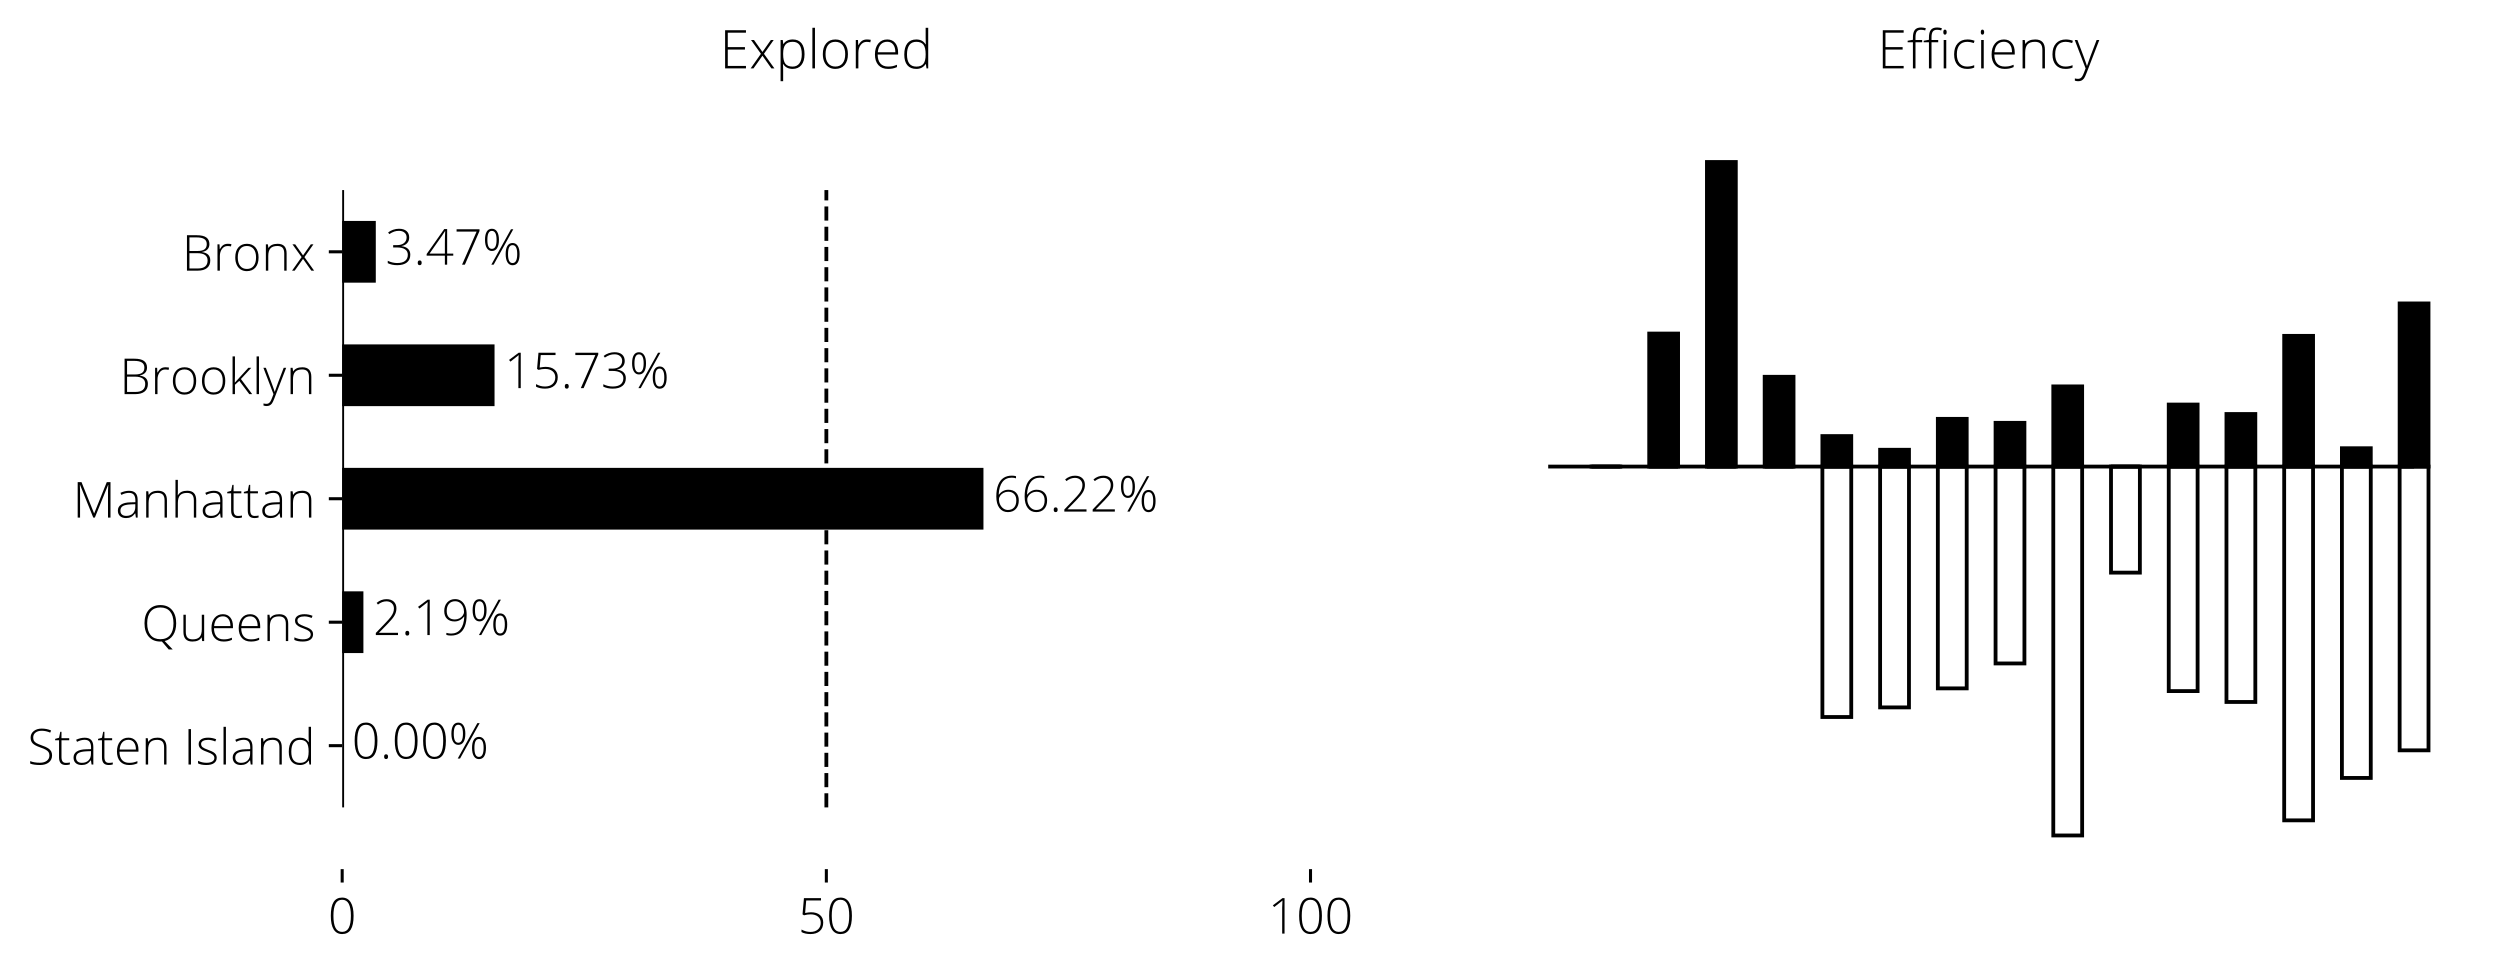
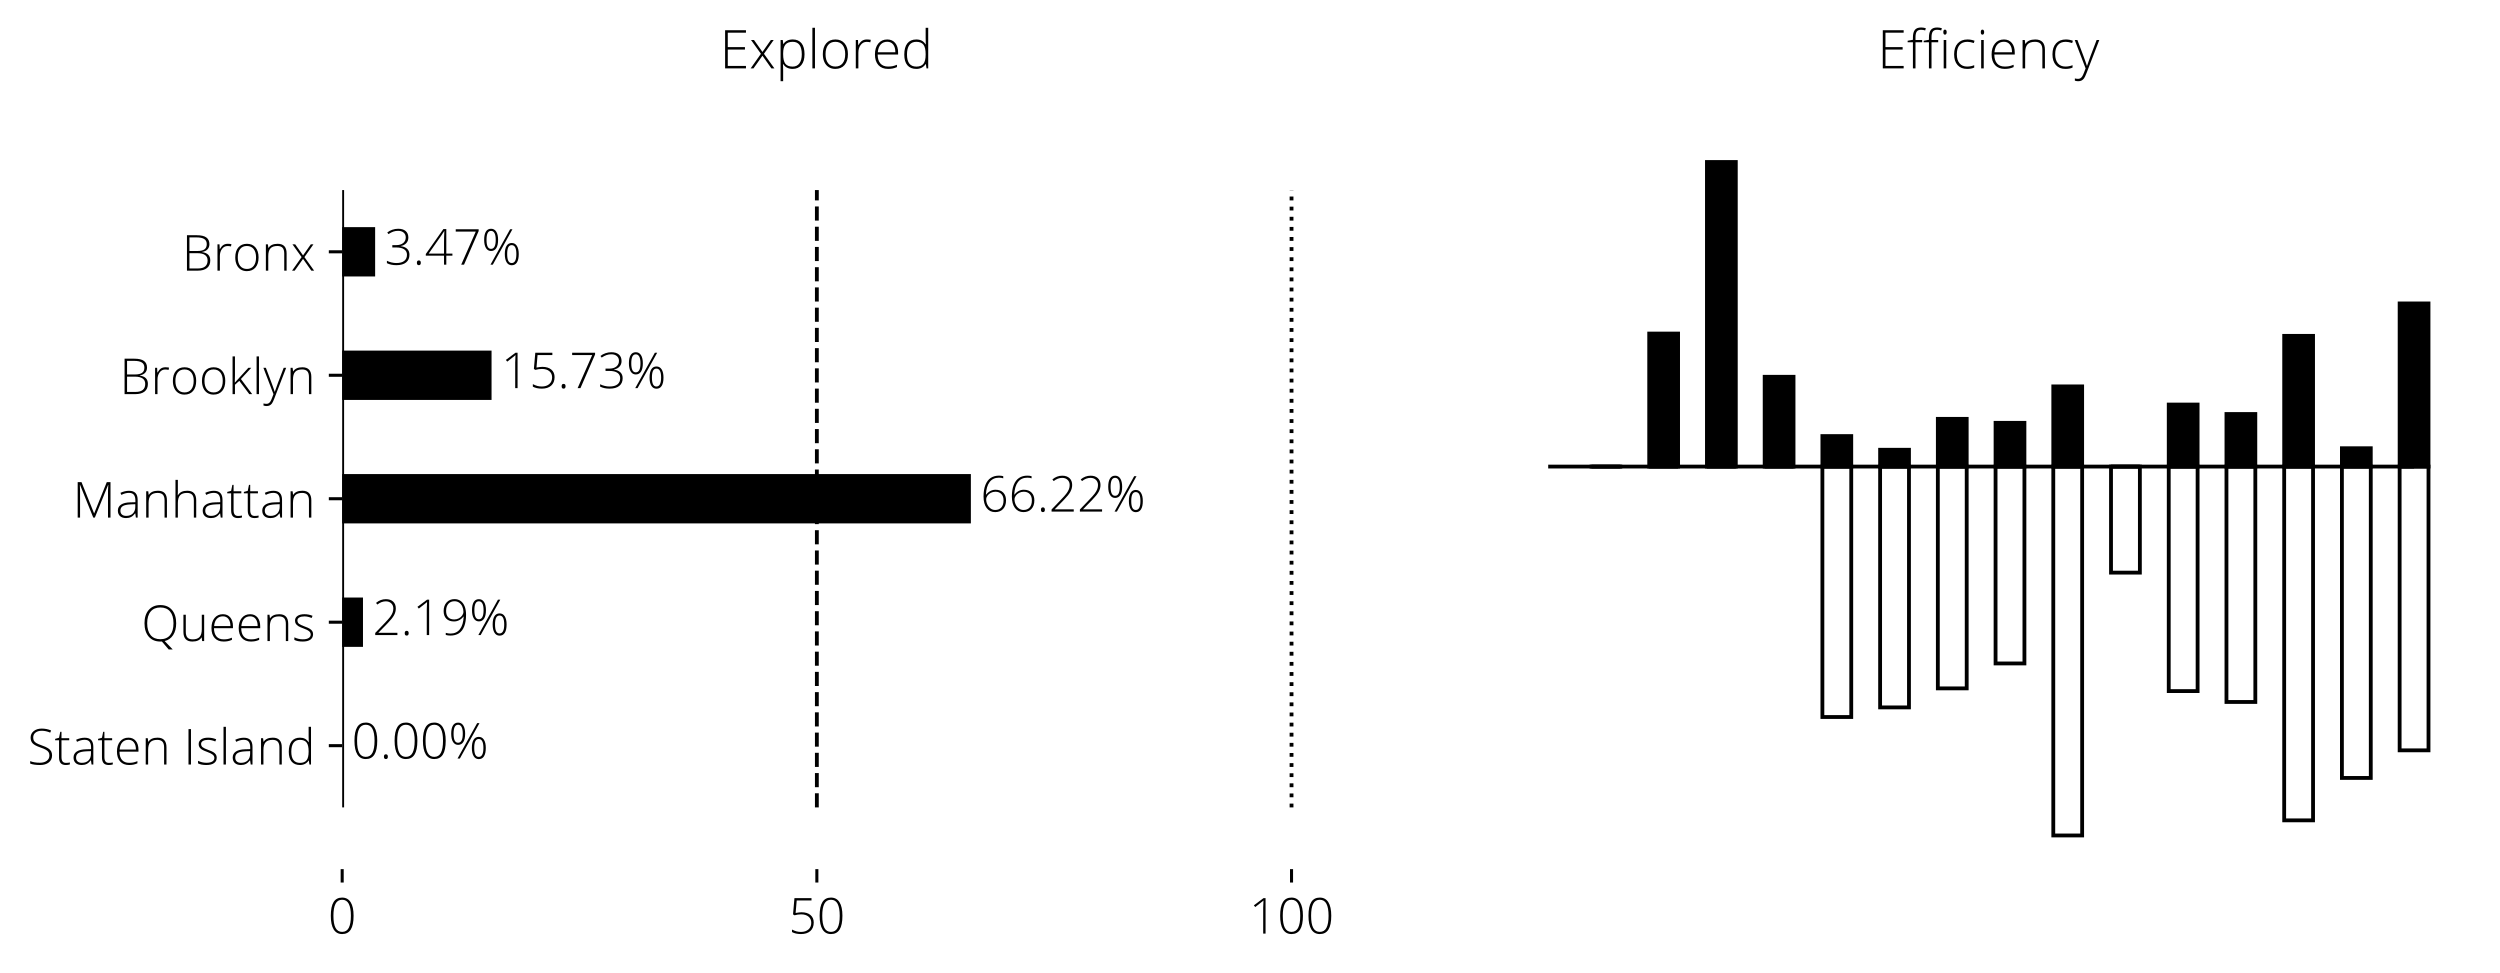
<svg xmlns="http://www.w3.org/2000/svg" xmlns:xlink="http://www.w3.org/1999/xlink" width="654.828pt" height="254.856pt" viewBox="0 0 654.828 254.856" version="1.1">
  <defs>
    <style type="text/css">*{stroke-linejoin: round; stroke-linecap: butt}</style>
  </defs>
  <g id="figure_1">
    <g id="patch_1">
      <path d="M 0 254.856  L 654.828 254.856  L 654.828 0  L 0 0  z " style="fill: #ffffff" />
    </g>
    <g id="axes_1">
      <g id="patch_2">
        <path d="M 89.628 227.654  L 343.265 227.654  L 343.265 33.614  L 89.628 33.614  L 89.628 227.654  z " style="fill: none" />
      </g>
      <g id="patch_3">
-         <path d="M 89.628 203.399  L 89.628 203.399  L 89.628 187.229  L 89.628 187.229  z " clip-path="url(#p8a0ef5198d)" />
+         <path d="M 89.628 201.782  L 89.628 201.782  L 89.628 188.846  L 89.628 188.846  z " clip-path="url(#p59627fd2d8)" />
      </g>
      <g id="patch_4">
-         <path d="M 89.628 171.059  L 95.186 171.059  L 95.186 154.889  L 89.628 154.889  z " clip-path="url(#p8a0ef5198d)" />
+         <path d="M 89.628 169.442  L 95.077 169.442  L 95.077 156.506  L 89.628 156.506  z " clip-path="url(#p59627fd2d8)" />
      </g>
      <g id="patch_5">
-         <path d="M 89.628 138.719  L 257.596 138.719  L 257.596 122.549  L 89.628 122.549  z " clip-path="url(#p8a0ef5198d)" />
+         <path d="M 89.628 137.102  L 254.302 137.102  L 254.302 124.166  L 89.628 124.166  z " clip-path="url(#p59627fd2d8)" />
      </g>
      <g id="patch_6">
-         <path d="M 89.628 106.379  L 129.536 106.379  L 129.536 90.209  L 89.628 90.209  z " clip-path="url(#p8a0ef5198d)" />
+         <path d="M 89.628 104.762  L 128.753 104.762  L 128.753 91.826  L 89.628 91.826  z " clip-path="url(#p59627fd2d8)" />
      </g>
      <g id="patch_7">
-         <path d="M 89.628 74.039  L 98.433 74.039  L 98.433 57.869  L 89.628 57.869  z " clip-path="url(#p8a0ef5198d)" />
+         <path d="M 89.628 72.422  L 98.26 72.422  L 98.26 59.486  L 89.628 59.486  z " clip-path="url(#p59627fd2d8)" />
      </g>
      <g id="matplotlib.axis_1">
        <g id="xtick_1">
          <g id="line2d_1">
            <defs>
-               <path id="m4a878350b4" d="M 0 0  L 0 3.5  " style="stroke: #000000; stroke-width: 0.8" />
+               <path id="m4845aad87e" d="M 0 0  L 0 3.5  " style="stroke: #000000; stroke-width: 0.8" />
            </defs>
            <g>
-               <use xlink:href="#m4a878350b4" x="89.628" y="227.654" style="stroke: #000000; stroke-width: 0.8" />
+               <use xlink:href="#m4845aad87e" x="89.628" y="227.654" style="stroke: #000000; stroke-width: 0.8" />
            </g>
          </g>
          <g id="text_1">
            <g transform="translate(85.91836 244.5322)scale(0.13 -0.13)">
              <defs>
                <path id="OpenSans-Light-30" d="M 3297 2297  Q 3297 1094 2930 515  Q 2563 -63 1819 -63  Q 1103 -63 731 532  Q 359 1128 359 2297  Q 359 3491 720 4066  Q 1081 4641 1819 4641  Q 2541 4641 2919 4045  Q 3297 3450 3297 2297  z M 697 2297  Q 697 1234 975 726  Q 1253 219 1819 219  Q 2409 219 2679 744  Q 2950 1269 2950 2297  Q 2950 3309 2679 3834  Q 2409 4359 1819 4359  Q 1228 4359 962 3834  Q 697 3309 697 2297  z " transform="scale(0.015625)" />
              </defs>
              <use xlink:href="#OpenSans-Light-30" />
            </g>
          </g>
        </g>
        <g id="xtick_2">
          <g id="line2d_2">
            <g>
-               <use xlink:href="#m4a878350b4" x="216.447" y="227.654" style="stroke: #000000; stroke-width: 0.8" />
+               <use xlink:href="#m4845aad87e" x="213.96" y="227.654" style="stroke: #000000; stroke-width: 0.8" />
            </g>
          </g>
          <g id="text_2">
-             <g transform="translate(209.0265 244.5322)scale(0.13 -0.13)">
+             <g transform="translate(206.5398 244.5322)scale(0.13 -0.13)">
              <defs>
                <path id="OpenSans-Light-35" d="M 1678 2747  Q 2409 2747 2829 2394  Q 3250 2041 3250 1422  Q 3250 719 2812 328  Q 2375 -63 1606 -63  Q 1266 -63 959 4  Q 653 72 447 197  L 447 519  Q 784 347 1046 280  Q 1309 213 1606 213  Q 2206 213 2568 530  Q 2931 847 2931 1388  Q 2931 1897 2578 2187  Q 2225 2478 1619 2478  Q 1213 2478 769 2356  L 581 2478  L 763 4569  L 2963 4569  L 2963 4269  L 1056 4269  L 916 2656  Q 1403 2747 1678 2747  z " transform="scale(0.015625)" />
              </defs>
              <use xlink:href="#OpenSans-Light-35" />
              <use xlink:href="#OpenSans-Light-30" x="57.08" />
            </g>
          </g>
        </g>
        <g id="xtick_3">
          <g id="line2d_3">
            <g>
-               <use xlink:href="#m4a878350b4" x="343.265" y="227.654" style="stroke: #000000; stroke-width: 0.8" />
+               <use xlink:href="#m4845aad87e" x="338.292" y="227.654" style="stroke: #000000; stroke-width: 0.8" />
            </g>
          </g>
          <g id="text_3">
-             <g transform="translate(332.1346 244.5322)scale(0.13 -0.13)">
+             <g transform="translate(327.1613 244.5322)scale(0.13 -0.13)">
              <defs>
                <path id="OpenSans-Light-31" d="M 2131 0  L 1825 0  L 1825 3328  Q 1825 3781 1863 4269  Q 1816 4222 1766 4178  Q 1716 4134 800 3419  L 622 3641  L 1863 4569  L 2131 4569  L 2131 0  z " transform="scale(0.015625)" />
              </defs>
              <use xlink:href="#OpenSans-Light-31" />
              <use xlink:href="#OpenSans-Light-30" x="57.08" />
              <use xlink:href="#OpenSans-Light-30" x="114.16" />
            </g>
          </g>
        </g>
      </g>
      <g id="matplotlib.axis_2">
        <g id="ytick_1">
          <g id="line2d_4">
            <defs>
-               <path id="mc6dcc049a4" d="M 0 0  L -3.5 0  " style="stroke: #000000; stroke-width: 0.8" />
+               <path id="mbe7f45b5ad" d="M 0 0  L -3.5 0  " style="stroke: #000000; stroke-width: 0.8" />
            </defs>
            <g>
-               <use xlink:href="#mc6dcc049a4" x="89.628" y="195.314" style="stroke: #000000; stroke-width: 0.8" />
+               <use xlink:href="#mbe7f45b5ad" x="89.628" y="195.314" style="stroke: #000000; stroke-width: 0.8" />
            </g>
          </g>
          <g id="text_4">
            <g transform="translate(7.2 200.2532)scale(0.13 -0.13)">
              <defs>
                <path id="OpenSans-Light-53" d="M 3169 1178  Q 3169 606 2748 271  Q 2328 -63 1631 -63  Q 794 -63 347 122  L 347 441  Q 841 231 1606 231  Q 2169 231 2498 489  Q 2828 747 2828 1166  Q 2828 1425 2718 1595  Q 2609 1766 2362 1906  Q 2116 2047 1638 2209  Q 938 2450 670 2729  Q 403 3009 403 3475  Q 403 3988 804 4311  Q 1206 4634 1838 4634  Q 2481 4634 3047 4391  L 2931 4116  Q 2363 4353 1844 4353  Q 1338 4353 1038 4118  Q 738 3884 738 3481  Q 738 3228 830 3065  Q 922 2903 1131 2773  Q 1341 2644 1850 2463  Q 2384 2278 2653 2104  Q 2922 1931 3045 1711  Q 3169 1491 3169 1178  z " transform="scale(0.015625)" />
                <path id="OpenSans-Light-74" d="M 1466 213  Q 1759 213 1978 263  L 1978 13  Q 1753 -63 1459 -63  Q 1009 -63 795 178  Q 581 419 581 934  L 581 3128  L 78 3128  L 78 3309  L 581 3450  L 738 4219  L 897 4219  L 897 3397  L 1894 3397  L 1894 3128  L 897 3128  L 897 978  Q 897 588 1034 400  Q 1172 213 1466 213  z " transform="scale(0.015625)" />
                <path id="OpenSans-Light-61" d="M 2631 0  L 2553 538  L 2528 538  Q 2272 209 2001 73  Q 1731 -63 1363 -63  Q 863 -63 584 193  Q 306 450 306 903  Q 306 1400 720 1675  Q 1134 1950 1919 1966  L 2566 1984  L 2566 2209  Q 2566 2694 2369 2941  Q 2172 3188 1734 3188  Q 1263 3188 756 2925  L 641 3194  Q 1200 3456 1747 3456  Q 2306 3456 2582 3165  Q 2859 2875 2859 2259  L 2859 0  L 2631 0  z M 1381 219  Q 1925 219 2239 530  Q 2553 841 2553 1394  L 2553 1728  L 1959 1703  Q 1244 1669 939 1480  Q 634 1291 634 891  Q 634 572 829 395  Q 1025 219 1381 219  z " transform="scale(0.015625)" />
                <path id="OpenSans-Light-65" d="M 1941 -63  Q 1200 -63 786 393  Q 372 850 372 1672  Q 372 2484 772 2973  Q 1172 3463 1850 3463  Q 2450 3463 2797 3044  Q 3144 2625 3144 1906  L 3144 1656  L 697 1656  Q 703 956 1023 587  Q 1344 219 1941 219  Q 2231 219 2451 259  Q 2672 300 3009 434  L 3009 153  Q 2722 28 2478 -17  Q 2234 -63 1941 -63  z M 1850 3188  Q 1359 3188 1062 2864  Q 766 2541 716 1931  L 2816 1931  Q 2816 2522 2559 2855  Q 2303 3188 1850 3188  z " transform="scale(0.015625)" />
                <path id="OpenSans-Light-6e" d="M 2938 0  L 2938 2203  Q 2938 2716 2722 2948  Q 2506 3181 2053 3181  Q 1444 3181 1161 2873  Q 878 2566 878 1875  L 878 0  L 569 0  L 569 3397  L 831 3397  L 891 2931  L 909 2931  Q 1241 3463 2088 3463  Q 3244 3463 3244 2222  L 3244 0  L 2938 0  z " transform="scale(0.015625)" />
                <path id="OpenSans-Light-20" transform="scale(0.015625)" />
                <path id="OpenSans-Light-49" d="M 647 0  L 647 4569  L 966 4569  L 966 0  L 647 0  z " transform="scale(0.015625)" />
                <path id="OpenSans-Light-73" d="M 2675 884  Q 2675 428 2328 182  Q 1981 -63 1344 -63  Q 663 -63 263 147  L 263 481  Q 775 225 1344 225  Q 1847 225 2108 392  Q 2369 559 2369 838  Q 2369 1094 2161 1269  Q 1953 1444 1478 1613  Q 969 1797 762 1930  Q 556 2063 451 2230  Q 347 2397 347 2638  Q 347 3019 667 3241  Q 988 3463 1563 3463  Q 2113 3463 2606 3256  L 2491 2975  Q 1991 3181 1563 3181  Q 1147 3181 903 3043  Q 659 2906 659 2663  Q 659 2397 848 2237  Q 1038 2078 1588 1881  Q 2047 1716 2256 1583  Q 2466 1450 2570 1281  Q 2675 1113 2675 884  z " transform="scale(0.015625)" />
                <path id="OpenSans-Light-6c" d="M 878 0  L 569 0  L 569 4863  L 878 4863  L 878 0  z " transform="scale(0.015625)" />
                <path id="OpenSans-Light-64" d="M 1813 3463  Q 2181 3463 2450 3328  Q 2719 3194 2931 2869  L 2950 2869  Q 2931 3263 2931 3641  L 2931 4863  L 3238 4863  L 3238 0  L 3034 0  L 2956 519  L 2931 519  Q 2544 -63 1819 -63  Q 1116 -63 744 375  Q 372 813 372 1650  Q 372 2531 740 2997  Q 1109 3463 1813 3463  z M 1813 3181  Q 1256 3181 976 2790  Q 697 2400 697 1656  Q 697 213 1819 213  Q 2394 213 2662 547  Q 2931 881 2931 1650  L 2931 1703  Q 2931 2491 2667 2836  Q 2403 3181 1813 3181  z " transform="scale(0.015625)" />
              </defs>
              <use xlink:href="#OpenSans-Light-53" />
              <use xlink:href="#OpenSans-Light-74" x="54.492" />
              <use xlink:href="#OpenSans-Light-61" x="87.988" />
              <use xlink:href="#OpenSans-Light-74" x="140.967" />
              <use xlink:href="#OpenSans-Light-65" x="174.463" />
              <use xlink:href="#OpenSans-Light-6e" x="229.346" />
              <use xlink:href="#OpenSans-Light-20" x="288.33" />
              <use xlink:href="#OpenSans-Light-49" x="314.307" />
              <use xlink:href="#OpenSans-Light-73" x="339.502" />
              <use xlink:href="#OpenSans-Light-6c" x="386.084" />
              <use xlink:href="#OpenSans-Light-61" x="408.691" />
              <use xlink:href="#OpenSans-Light-6e" x="461.67" />
              <use xlink:href="#OpenSans-Light-64" x="520.654" />
            </g>
          </g>
        </g>
        <g id="ytick_2">
          <g id="line2d_5">
            <g>
-               <use xlink:href="#mc6dcc049a4" x="89.628" y="162.974" style="stroke: #000000; stroke-width: 0.8" />
+               <use xlink:href="#mbe7f45b5ad" x="89.628" y="162.974" style="stroke: #000000; stroke-width: 0.8" />
            </g>
          </g>
          <g id="text_5">
            <g transform="translate(37.03094 167.9132)scale(0.13 -0.13)">
              <defs>
                <path id="OpenSans-Light-51" d="M 4488 2291  Q 4488 1372 4094 770  Q 3700 169 3003 0  L 4044 -1088  L 3525 -1088  L 2644 -56  L 2541 -63  L 2444 -63  Q 1491 -63 947 570  Q 403 1203 403 2297  Q 403 3388 951 4014  Q 1500 4641 2450 4641  Q 3406 4641 3947 4011  Q 4488 3381 4488 2291  z M 750 2291  Q 750 1309 1187 773  Q 1625 238 2444 238  Q 3269 238 3705 769  Q 4141 1300 4141 2291  Q 4141 3278 3705 3804  Q 3269 4331 2450 4331  Q 1634 4331 1192 3800  Q 750 3269 750 2291  z " transform="scale(0.015625)" />
                <path id="OpenSans-Light-75" d="M 838 3397  L 838 1197  Q 838 684 1053 451  Q 1269 219 1722 219  Q 2328 219 2614 525  Q 2900 831 2900 1522  L 2900 3397  L 3206 3397  L 3206 0  L 2944 0  L 2888 469  L 2869 469  Q 2538 -63 1691 -63  Q 531 -63 531 1178  L 531 3397  L 838 3397  z " transform="scale(0.015625)" />
              </defs>
              <use xlink:href="#OpenSans-Light-51" />
              <use xlink:href="#OpenSans-Light-75" x="76.416" />
              <use xlink:href="#OpenSans-Light-65" x="135.4" />
              <use xlink:href="#OpenSans-Light-65" x="190.283" />
              <use xlink:href="#OpenSans-Light-6e" x="245.166" />
              <use xlink:href="#OpenSans-Light-73" x="304.15" />
            </g>
          </g>
        </g>
        <g id="ytick_3">
          <g id="line2d_6">
            <g>
-               <use xlink:href="#mc6dcc049a4" x="89.628" y="130.634" style="stroke: #000000; stroke-width: 0.8" />
+               <use xlink:href="#mbe7f45b5ad" x="89.628" y="130.634" style="stroke: #000000; stroke-width: 0.8" />
            </g>
          </g>
          <g id="text_6">
            <g transform="translate(19.03406 135.5732)scale(0.13 -0.13)">
              <defs>
                <path id="OpenSans-Light-4d" d="M 2656 0  L 953 4219  L 928 4219  Q 953 3831 953 3425  L 953 0  L 647 0  L 647 4569  L 1141 4569  L 2759 550  L 2778 550  L 4397 4569  L 4878 4569  L 4878 0  L 4556 0  L 4556 3463  Q 4556 3825 4594 4213  L 4569 4213  L 2859 0  L 2656 0  z " transform="scale(0.015625)" />
                <path id="OpenSans-Light-68" d="M 2938 0  L 2938 2203  Q 2938 2716 2722 2948  Q 2506 3181 2053 3181  Q 1444 3181 1161 2873  Q 878 2566 878 1875  L 878 0  L 569 0  L 569 4863  L 878 4863  L 878 3316  L 863 2881  L 884 2881  Q 1075 3188 1365 3325  Q 1656 3463 2088 3463  Q 3244 3463 3244 2222  L 3244 0  L 2938 0  z " transform="scale(0.015625)" />
              </defs>
              <use xlink:href="#OpenSans-Light-4d" />
              <use xlink:href="#OpenSans-Light-61" x="86.279" />
              <use xlink:href="#OpenSans-Light-6e" x="139.258" />
              <use xlink:href="#OpenSans-Light-68" x="198.242" />
              <use xlink:href="#OpenSans-Light-61" x="257.227" />
              <use xlink:href="#OpenSans-Light-74" x="310.205" />
              <use xlink:href="#OpenSans-Light-74" x="343.701" />
              <use xlink:href="#OpenSans-Light-61" x="377.197" />
              <use xlink:href="#OpenSans-Light-6e" x="430.176" />
            </g>
          </g>
        </g>
        <g id="ytick_4">
          <g id="line2d_7">
            <g>
-               <use xlink:href="#mc6dcc049a4" x="89.628" y="98.294" style="stroke: #000000; stroke-width: 0.8" />
+               <use xlink:href="#mbe7f45b5ad" x="89.628" y="98.294" style="stroke: #000000; stroke-width: 0.8" />
            </g>
          </g>
          <g id="text_7">
            <g transform="translate(31.31703 103.2332)scale(0.13 -0.13)">
              <defs>
                <path id="OpenSans-Light-42" d="M 647 4569  L 1900 4569  Q 2747 4569 3144 4281  Q 3541 3994 3541 3413  Q 3541 3016 3298 2752  Q 3056 2488 2591 2413  L 2591 2394  Q 3138 2313 3395 2048  Q 3653 1784 3653 1313  Q 3653 681 3234 340  Q 2816 0 2047 0  L 647 0  L 647 4569  z M 966 2534  L 1972 2534  Q 2616 2534 2908 2748  Q 3200 2963 3200 3419  Q 3200 3875 2870 4081  Q 2541 4288 1888 4288  L 966 4288  L 966 2534  z M 966 2253  L 966 281  L 2041 281  Q 3309 281 3309 1313  Q 3309 2253 1972 2253  L 966 2253  z " transform="scale(0.015625)" />
                <path id="OpenSans-Light-72" d="M 1906 3463  Q 2122 3463 2369 3419  L 2309 3122  Q 2097 3175 1869 3175  Q 1434 3175 1156 2806  Q 878 2438 878 1875  L 878 0  L 569 0  L 569 3397  L 831 3397  L 863 2784  L 884 2784  Q 1094 3159 1331 3311  Q 1569 3463 1906 3463  z " transform="scale(0.015625)" />
                <path id="OpenSans-Light-6f" d="M 3378 1703  Q 3378 872 2975 404  Q 2572 -63 1863 -63  Q 1416 -63 1075 153  Q 734 369 553 772  Q 372 1175 372 1703  Q 372 2534 775 2998  Q 1178 3463 1881 3463  Q 2581 3463 2979 2992  Q 3378 2522 3378 1703  z M 697 1703  Q 697 1003 1005 611  Q 1313 219 1875 219  Q 2438 219 2745 611  Q 3053 1003 3053 1703  Q 3053 2406 2742 2793  Q 2431 3181 1869 3181  Q 1306 3181 1001 2795  Q 697 2409 697 1703  z " transform="scale(0.015625)" />
                <path id="OpenSans-Light-6b" d="M 872 1491  L 2606 3397  L 2981 3397  L 1644 1947  L 3097 0  L 2725 0  L 1434 1716  L 878 1209  L 878 0  L 569 0  L 569 4863  L 878 4863  L 878 2425  L 856 1491  L 872 1491  z " transform="scale(0.015625)" />
                <path id="OpenSans-Light-79" d="M 0 3397  L 319 3397  L 1038 1491  Q 1366 613 1453 306  L 1472 306  Q 1603 709 1900 1509  L 2619 3397  L 2938 3397  L 1416 -550  Q 1231 -1031 1106 -1200  Q 981 -1369 814 -1453  Q 647 -1538 409 -1538  Q 231 -1538 13 -1472  L 13 -1203  Q 194 -1253 403 -1253  Q 563 -1253 684 -1178  Q 806 -1103 904 -945  Q 1003 -788 1133 -445  Q 1263 -103 1300 0  L 0 3397  z " transform="scale(0.015625)" />
              </defs>
              <use xlink:href="#OpenSans-Light-42" />
              <use xlink:href="#OpenSans-Light-72" x="62.695" />
              <use xlink:href="#OpenSans-Light-6f" x="101.611" />
              <use xlink:href="#OpenSans-Light-6f" x="160.205" />
              <use xlink:href="#OpenSans-Light-6b" x="218.799" />
              <use xlink:href="#OpenSans-Light-6c" x="267.188" />
              <use xlink:href="#OpenSans-Light-79" x="289.795" />
              <use xlink:href="#OpenSans-Light-6e" x="335.693" />
            </g>
          </g>
        </g>
        <g id="ytick_5">
          <g id="line2d_8">
            <g>
-               <use xlink:href="#mc6dcc049a4" x="89.628" y="65.954" style="stroke: #000000; stroke-width: 0.8" />
+               <use xlink:href="#mbe7f45b5ad" x="89.628" y="65.954" style="stroke: #000000; stroke-width: 0.8" />
            </g>
          </g>
          <g id="text_8">
            <g transform="translate(47.65641 70.89317)scale(0.13 -0.13)">
              <defs>
                <path id="OpenSans-Light-78" d="M 1403 1747  L 219 3397  L 575 3397  L 1588 1966  L 2591 3397  L 2931 3397  L 1766 1747  L 3016 0  L 2656 0  L 1588 1516  L 513 0  L 172 0  L 1403 1747  z " transform="scale(0.015625)" />
              </defs>
              <use xlink:href="#OpenSans-Light-42" />
              <use xlink:href="#OpenSans-Light-72" x="62.695" />
              <use xlink:href="#OpenSans-Light-6f" x="101.611" />
              <use xlink:href="#OpenSans-Light-6e" x="160.205" />
              <use xlink:href="#OpenSans-Light-78" x="219.189" />
            </g>
          </g>
        </g>
      </g>
      <g id="LineCollection_1">
-         <path d="M 216.447 211.484  L 216.447 49.784  " clip-path="url(#p8a0ef5198d)" style="fill: none; stroke-dasharray: 3.7,1.6; stroke-dashoffset: 0; stroke: #000000" />
+         <path d="M 89.628 211.484  L 89.628 49.784  " clip-path="url(#p59627fd2d8)" style="fill: none; stroke: #000000" />
      </g>
      <g id="LineCollection_2">
-         <path d="M 89.628 211.484  L 89.628 49.784  " clip-path="url(#p8a0ef5198d)" style="fill: none; stroke: #000000" />
+         <path d="M 213.96 211.484  L 213.96 49.784  " clip-path="url(#p59627fd2d8)" style="fill: none; stroke-dasharray: 3.7,1.6; stroke-dashoffset: 0; stroke: #000000" />
+       </g>
+       <g id="LineCollection_3">
+         <path d="M 338.292 211.484  L 338.292 49.784  " clip-path="url(#p59627fd2d8)" style="fill: none; stroke-dasharray: 1,1.65; stroke-dashoffset: 0; stroke: #000000" />
      </g>
      <g id="text_9">
-         <g transform="translate(92.1648 198.6911)scale(0.13 -0.13)">
+         <g transform="translate(92.11507 198.6911)scale(0.13 -0.13)">
          <defs>
            <path id="OpenSans-Light-2e" d="M 506 244  Q 506 550 756 550  Q 1013 550 1013 244  Q 1013 -63 756 -63  Q 506 -63 506 244  z " transform="scale(0.015625)" />
            <path id="OpenSans-Light-25" d="M 659 3206  Q 659 2625 800 2333  Q 941 2041 1241 2041  Q 1844 2041 1844 3206  Q 1844 3781 1689 4070  Q 1534 4359 1241 4359  Q 941 4359 800 4070  Q 659 3781 659 3206  z M 2150 3206  Q 2150 2500 1915 2133  Q 1681 1766 1241 1766  Q 825 1766 589 2142  Q 353 2519 353 3206  Q 353 3903 578 4268  Q 803 4634 1241 4634  Q 1675 4634 1912 4257  Q 2150 3881 2150 3206  z M 3322 1369  Q 3322 791 3462 502  Q 3603 213 3903 213  Q 4506 213 4506 1369  Q 4506 2522 3903 2522  Q 3603 2522 3462 2236  Q 3322 1950 3322 1369  z M 4813 1369  Q 4813 663 4581 295  Q 4350 -72 3909 -72  Q 3484 -72 3250 308  Q 3016 688 3016 1369  Q 3016 2072 3245 2434  Q 3475 2797 3909 2797  Q 4338 2797 4575 2422  Q 4813 2047 4813 1369  z M 4000 4569  L 1466 0  L 1166 0  L 3700 4569  L 4000 4569  z " transform="scale(0.015625)" />
          </defs>
          <use xlink:href="#OpenSans-Light-30" />
          <use xlink:href="#OpenSans-Light-2e" x="57.08" />
          <use xlink:href="#OpenSans-Light-30" x="80.859" />
          <use xlink:href="#OpenSans-Light-30" x="137.939" />
          <use xlink:href="#OpenSans-Light-25" x="195.02" />
        </g>
      </g>
      <g id="text_10">
-         <g transform="translate(97.72282 166.3511)scale(0.13 -0.13)">
+         <g transform="translate(97.5641 166.3511)scale(0.13 -0.13)">
          <defs>
            <path id="OpenSans-Light-32" d="M 3213 0  L 353 0  L 353 275  L 1569 1544  Q 2081 2075 2287 2356  Q 2494 2638 2591 2894  Q 2688 3150 2688 3431  Q 2688 3841 2419 4097  Q 2150 4353 1722 4353  Q 1150 4353 628 3938  L 459 4153  Q 1031 4634 1728 4634  Q 2325 4634 2667 4315  Q 3009 3997 3009 3438  Q 3009 2984 2779 2561  Q 2550 2138 1941 1516  L 769 313  L 769 300  L 3213 300  L 3213 0  z " transform="scale(0.015625)" />
            <path id="OpenSans-Light-39" d="M 3238 2631  Q 3238 1731 3002 1125  Q 2766 519 2314 228  Q 1863 -63 1222 -63  Q 897 -63 622 19  L 622 288  Q 756 244 945 220  Q 1134 197 1234 197  Q 2006 197 2443 755  Q 2881 1313 2931 2381  L 2894 2381  Q 2666 2081 2350 1920  Q 2034 1759 1691 1759  Q 1056 1759 701 2109  Q 347 2459 347 3103  Q 347 3791 736 4216  Q 1125 4641 1747 4641  Q 2197 4641 2534 4405  Q 2872 4169 3055 3712  Q 3238 3256 3238 2631  z M 1747 4366  Q 1253 4366 959 4033  Q 666 3700 666 3122  Q 666 2578 937 2297  Q 1209 2016 1716 2016  Q 2031 2016 2304 2156  Q 2578 2297 2739 2530  Q 2900 2763 2900 3003  Q 2900 3369 2754 3687  Q 2609 4006 2348 4186  Q 2088 4366 1747 4366  z " transform="scale(0.015625)" />
          </defs>
          <use xlink:href="#OpenSans-Light-32" />
          <use xlink:href="#OpenSans-Light-2e" x="57.08" />
          <use xlink:href="#OpenSans-Light-31" x="80.859" />
          <use xlink:href="#OpenSans-Light-39" x="137.939" />
          <use xlink:href="#OpenSans-Light-25" x="195.02" />
        </g>
      </g>
      <g id="text_11">
-         <g transform="translate(260.1321 134.0111)scale(0.13 -0.13)">
+         <g transform="translate(256.7889 134.0111)scale(0.13 -0.13)">
          <defs>
            <path id="OpenSans-Light-36" d="M 409 1947  Q 409 2838 651 3445  Q 894 4053 1339 4347  Q 1784 4641 2413 4641  Q 2706 4641 2950 4569  L 2950 4294  Q 2722 4378 2400 4378  Q 1628 4378 1198 3822  Q 769 3266 716 2203  L 756 2203  Q 994 2509 1300 2665  Q 1606 2822 1947 2822  Q 2588 2822 2948 2456  Q 3309 2091 3309 1447  Q 3309 747 2929 342  Q 2550 -63 1906 -63  Q 1213 -63 811 467  Q 409 997 409 1947  z M 1906 213  Q 2419 213 2703 534  Q 2988 856 2988 1453  Q 2988 1978 2706 2272  Q 2425 2566 1941 2566  Q 1622 2566 1348 2425  Q 1075 2284 912 2051  Q 750 1819 750 1575  Q 750 1228 904 908  Q 1059 588 1323 400  Q 1588 213 1906 213  z " transform="scale(0.015625)" />
          </defs>
          <use xlink:href="#OpenSans-Light-36" />
          <use xlink:href="#OpenSans-Light-36" x="57.08" />
          <use xlink:href="#OpenSans-Light-2e" x="114.16" />
          <use xlink:href="#OpenSans-Light-32" x="137.939" />
          <use xlink:href="#OpenSans-Light-32" x="195.02" />
          <use xlink:href="#OpenSans-Light-25" x="252.1" />
        </g>
      </g>
      <g id="text_12">
-         <g transform="translate(132.0721 101.6711)scale(0.13 -0.13)">
+         <g transform="translate(131.2399 101.6711)scale(0.13 -0.13)">
          <defs>
            <path id="OpenSans-Light-37" d="M 1044 0  L 2925 4269  L 341 4269  L 341 4569  L 3297 4569  L 3297 4341  L 1409 0  L 1044 0  z " transform="scale(0.015625)" />
            <path id="OpenSans-Light-33" d="M 3059 3494  Q 3059 3069 2792 2778  Q 2525 2488 2075 2406  L 2075 2388  Q 2625 2319 2912 2037  Q 3200 1756 3200 1281  Q 3200 641 2764 289  Q 2328 -63 1509 -63  Q 813 -63 294 197  L 294 506  Q 556 369 882 291  Q 1209 213 1497 213  Q 2188 213 2534 492  Q 2881 772 2881 1281  Q 2881 1734 2526 1978  Q 2172 2222 1484 2222  L 991 2222  L 991 2522  L 1491 2522  Q 2059 2522 2392 2792  Q 2725 3063 2725 3525  Q 2725 3906 2454 4136  Q 2184 4366 1747 4366  Q 1406 4366 1125 4270  Q 844 4175 494 3944  L 341 4153  Q 606 4375 981 4504  Q 1356 4634 1741 4634  Q 2372 4634 2715 4336  Q 3059 4038 3059 3494  z " transform="scale(0.015625)" />
          </defs>
          <use xlink:href="#OpenSans-Light-31" />
          <use xlink:href="#OpenSans-Light-35" x="57.08" />
          <use xlink:href="#OpenSans-Light-2e" x="114.16" />
          <use xlink:href="#OpenSans-Light-37" x="137.939" />
          <use xlink:href="#OpenSans-Light-33" x="195.02" />
          <use xlink:href="#OpenSans-Light-25" x="252.1" />
        </g>
      </g>
      <g id="text_13">
-         <g transform="translate(100.9689 69.33114)scale(0.13 -0.13)">
+         <g transform="translate(100.7466 69.33114)scale(0.13 -0.13)">
          <defs>
            <path id="OpenSans-Light-34" d="M 3566 1166  L 2778 1166  L 2778 0  L 2484 0  L 2484 1166  L 134 1166  L 134 1375  L 2400 4594  L 2778 4594  L 2778 1434  L 3566 1434  L 3566 1166  z M 2484 1434  L 2484 2741  Q 2484 3684 2528 4325  L 2503 4325  Q 2441 4209 2119 3738  L 506 1434  L 2484 1434  z " transform="scale(0.015625)" />
          </defs>
          <use xlink:href="#OpenSans-Light-33" />
          <use xlink:href="#OpenSans-Light-2e" x="57.08" />
          <use xlink:href="#OpenSans-Light-34" x="80.859" />
          <use xlink:href="#OpenSans-Light-37" x="137.939" />
          <use xlink:href="#OpenSans-Light-25" x="195.02" />
        </g>
      </g>
      <g id="text_14">
        <g transform="translate(188.5144 17.91219)scale(0.14 -0.14)">
          <defs>
            <path id="OpenSans-Light-45" d="M 3144 0  L 647 0  L 647 4569  L 3144 4569  L 3144 4275  L 966 4275  L 966 2547  L 3022 2547  L 3022 2253  L 966 2253  L 966 294  L 3144 294  L 3144 0  z " transform="scale(0.015625)" />
            <path id="OpenSans-Light-70" d="M 2022 -63  Q 1238 -63 878 525  L 856 525  L 866 263  Q 878 31 878 -244  L 878 -1538  L 569 -1538  L 569 3397  L 831 3397  L 891 2913  L 909 2913  Q 1259 3463 2028 3463  Q 2716 3463 3077 3011  Q 3438 2559 3438 1697  Q 3438 859 3058 398  Q 2678 -63 2022 -63  z M 2016 213  Q 2538 213 2823 600  Q 3109 988 3109 1684  Q 3109 3181 2028 3181  Q 1434 3181 1156 2854  Q 878 2528 878 1791  L 878 1691  Q 878 894 1145 553  Q 1413 213 2016 213  z " transform="scale(0.015625)" />
          </defs>
          <use xlink:href="#OpenSans-Light-45" />
          <use xlink:href="#OpenSans-Light-78" x="55.176" />
          <use xlink:href="#OpenSans-Light-70" x="104.98" />
          <use xlink:href="#OpenSans-Light-6c" x="164.502" />
          <use xlink:href="#OpenSans-Light-6f" x="187.109" />
          <use xlink:href="#OpenSans-Light-72" x="245.703" />
          <use xlink:href="#OpenSans-Light-65" x="284.619" />
          <use xlink:href="#OpenSans-Light-64" x="339.502" />
        </g>
      </g>
    </g>
    <g id="axes_2">
      <g id="patch_8">
-         <path d="M 416.861 122.21  L 424.421 122.21  L 424.421 122.21  L 416.861 122.21  z " clip-path="url(#p28fe26a3c0)" style="stroke: #000000; stroke-linejoin: miter" />
+         <path d="M 416.861 122.21  L 424.421 122.21  L 424.421 122.21  L 416.861 122.21  z " clip-path="url(#p79e292e44b)" style="stroke: #000000; stroke-linejoin: miter" />
      </g>
      <g id="patch_9">
-         <path d="M 431.981 122.21  L 439.541 122.21  L 439.541 87.37  L 431.981 87.37  z " clip-path="url(#p28fe26a3c0)" style="stroke: #000000; stroke-linejoin: miter" />
+         <path d="M 431.981 122.21  L 439.541 122.21  L 439.541 87.37  L 431.981 87.37  z " clip-path="url(#p79e292e44b)" style="stroke: #000000; stroke-linejoin: miter" />
      </g>
      <g id="patch_10">
-         <path d="M 447.101 122.21  L 454.661 122.21  L 454.661 42.434  L 447.101 42.434  z " clip-path="url(#p28fe26a3c0)" style="stroke: #000000; stroke-linejoin: miter" />
+         <path d="M 447.101 122.21  L 454.661 122.21  L 454.661 42.434  L 447.101 42.434  z " clip-path="url(#p79e292e44b)" style="stroke: #000000; stroke-linejoin: miter" />
      </g>
      <g id="patch_11">
-         <path d="M 462.221 122.21  L 469.781 122.21  L 469.781 98.692  L 462.221 98.692  z " clip-path="url(#p28fe26a3c0)" style="stroke: #000000; stroke-linejoin: miter" />
+         <path d="M 462.221 122.21  L 469.781 122.21  L 469.781 98.692  L 462.221 98.692  z " clip-path="url(#p79e292e44b)" style="stroke: #000000; stroke-linejoin: miter" />
      </g>
      <g id="patch_12">
-         <path d="M 477.341 122.21  L 484.9 122.21  L 484.9 114.221  L 477.341 114.221  z " clip-path="url(#p28fe26a3c0)" style="stroke: #000000; stroke-linejoin: miter" />
+         <path d="M 477.341 122.21  L 484.9 122.21  L 484.9 114.221  L 477.341 114.221  z " clip-path="url(#p79e292e44b)" style="stroke: #000000; stroke-linejoin: miter" />
      </g>
      <g id="patch_13">
-         <path d="M 492.46 122.21  L 500.02 122.21  L 500.02 117.808  L 492.46 117.808  z " clip-path="url(#p28fe26a3c0)" style="stroke: #000000; stroke-linejoin: miter" />
+         <path d="M 492.46 122.21  L 500.02 122.21  L 500.02 117.808  L 492.46 117.808  z " clip-path="url(#p79e292e44b)" style="stroke: #000000; stroke-linejoin: miter" />
      </g>
      <g id="patch_14">
-         <path d="M 507.58 122.21  L 515.14 122.21  L 515.14 109.711  L 507.58 109.711  z " clip-path="url(#p28fe26a3c0)" style="stroke: #000000; stroke-linejoin: miter" />
+         <path d="M 507.58 122.21  L 515.14 122.21  L 515.14 109.711  L 507.58 109.711  z " clip-path="url(#p79e292e44b)" style="stroke: #000000; stroke-linejoin: miter" />
      </g>
      <g id="patch_15">
-         <path d="M 522.7 122.21  L 530.26 122.21  L 530.26 110.753  L 522.7 110.753  z " clip-path="url(#p28fe26a3c0)" style="stroke: #000000; stroke-linejoin: miter" />
+         <path d="M 522.7 122.21  L 530.26 122.21  L 530.26 110.753  L 522.7 110.753  z " clip-path="url(#p79e292e44b)" style="stroke: #000000; stroke-linejoin: miter" />
      </g>
      <g id="patch_16">
-         <path d="M 537.82 122.21  L 545.38 122.21  L 545.38 101.209  L 537.82 101.209  z " clip-path="url(#p28fe26a3c0)" style="stroke: #000000; stroke-linejoin: miter" />
+         <path d="M 537.82 122.21  L 545.38 122.21  L 545.38 101.209  L 537.82 101.209  z " clip-path="url(#p79e292e44b)" style="stroke: #000000; stroke-linejoin: miter" />
      </g>
      <g id="patch_17">
-         <path d="M 552.94 122.21  L 560.5 122.21  L 560.5 122.21  L 552.94 122.21  z " clip-path="url(#p28fe26a3c0)" style="stroke: #000000; stroke-linejoin: miter" />
+         <path d="M 552.94 122.21  L 560.5 122.21  L 560.5 122.21  L 552.94 122.21  z " clip-path="url(#p79e292e44b)" style="stroke: #000000; stroke-linejoin: miter" />
      </g>
      <g id="patch_18">
-         <path d="M 568.06 122.21  L 575.62 122.21  L 575.62 105.965  L 568.06 105.965  z " clip-path="url(#p28fe26a3c0)" style="stroke: #000000; stroke-linejoin: miter" />
+         <path d="M 568.06 122.21  L 575.62 122.21  L 575.62 105.965  L 568.06 105.965  z " clip-path="url(#p79e292e44b)" style="stroke: #000000; stroke-linejoin: miter" />
      </g>
      <g id="patch_19">
-         <path d="M 583.18 122.21  L 590.74 122.21  L 590.74 108.443  L 583.18 108.443  z " clip-path="url(#p28fe26a3c0)" style="stroke: #000000; stroke-linejoin: miter" />
+         <path d="M 583.18 122.21  L 590.74 122.21  L 590.74 108.443  L 583.18 108.443  z " clip-path="url(#p79e292e44b)" style="stroke: #000000; stroke-linejoin: miter" />
      </g>
      <g id="patch_20">
-         <path d="M 598.3 122.21  L 605.86 122.21  L 605.86 87.973  L 598.3 87.973  z " clip-path="url(#p28fe26a3c0)" style="stroke: #000000; stroke-linejoin: miter" />
+         <path d="M 598.3 122.21  L 605.86 122.21  L 605.86 87.973  L 598.3 87.973  z " clip-path="url(#p79e292e44b)" style="stroke: #000000; stroke-linejoin: miter" />
      </g>
      <g id="patch_21">
-         <path d="M 613.42 122.21  L 620.98 122.21  L 620.98 117.407  L 613.42 117.407  z " clip-path="url(#p28fe26a3c0)" style="stroke: #000000; stroke-linejoin: miter" />
+         <path d="M 613.42 122.21  L 620.98 122.21  L 620.98 117.407  L 613.42 117.407  z " clip-path="url(#p79e292e44b)" style="stroke: #000000; stroke-linejoin: miter" />
      </g>
      <g id="patch_22">
-         <path d="M 628.54 122.21  L 636.1 122.21  L 636.1 79.48  L 628.54 79.48  z " clip-path="url(#p28fe26a3c0)" style="stroke: #000000; stroke-linejoin: miter" />
+         <path d="M 628.54 122.21  L 636.1 122.21  L 636.1 79.48  L 628.54 79.48  z " clip-path="url(#p79e292e44b)" style="stroke: #000000; stroke-linejoin: miter" />
      </g>
      <g id="patch_23">
-         <path d="M 416.861 122.21  L 424.421 122.21  L 424.421 122.22  L 416.861 122.22  L 416.861 122.21  z " clip-path="url(#p28fe26a3c0)" style="fill: none; stroke: #000000; stroke-linejoin: miter" />
+         <path d="M 416.861 122.21  L 424.421 122.21  L 424.421 122.22  L 416.861 122.22  L 416.861 122.21  z " clip-path="url(#p79e292e44b)" style="fill: none; stroke: #000000; stroke-linejoin: miter" />
      </g>
      <g id="patch_24">
-         <path d="M 431.981 122.21  L 439.541 122.21  L 439.541 122.21  L 431.981 122.21  L 431.981 122.21  z " clip-path="url(#p28fe26a3c0)" style="fill: none; stroke: #000000; stroke-linejoin: miter" />
+         <path d="M 431.981 122.21  L 439.541 122.21  L 439.541 122.21  L 431.981 122.21  L 431.981 122.21  z " clip-path="url(#p79e292e44b)" style="fill: none; stroke: #000000; stroke-linejoin: miter" />
      </g>
      <g id="patch_25">
-         <path d="M 447.101 122.21  L 454.661 122.21  L 454.661 122.21  L 447.101 122.21  L 447.101 122.21  z " clip-path="url(#p28fe26a3c0)" style="fill: none; stroke: #000000; stroke-linejoin: miter" />
+         <path d="M 447.101 122.21  L 454.661 122.21  L 454.661 122.21  L 447.101 122.21  L 447.101 122.21  z " clip-path="url(#p79e292e44b)" style="fill: none; stroke: #000000; stroke-linejoin: miter" />
      </g>
      <g id="patch_26">
-         <path d="M 462.221 122.21  L 469.781 122.21  L 469.781 122.21  L 462.221 122.21  L 462.221 122.21  z " clip-path="url(#p28fe26a3c0)" style="fill: none; stroke: #000000; stroke-linejoin: miter" />
+         <path d="M 462.221 122.21  L 469.781 122.21  L 469.781 122.21  L 462.221 122.21  L 462.221 122.21  z " clip-path="url(#p79e292e44b)" style="fill: none; stroke: #000000; stroke-linejoin: miter" />
      </g>
      <g id="patch_27">
-         <path d="M 477.341 122.21  L 484.9 122.21  L 484.9 187.808  L 477.341 187.808  L 477.341 122.21  z " clip-path="url(#p28fe26a3c0)" style="fill: none; stroke: #000000; stroke-linejoin: miter" />
+         <path d="M 477.341 122.21  L 484.9 122.21  L 484.9 187.808  L 477.341 187.808  L 477.341 122.21  z " clip-path="url(#p79e292e44b)" style="fill: none; stroke: #000000; stroke-linejoin: miter" />
      </g>
      <g id="patch_28">
-         <path d="M 492.46 122.21  L 500.02 122.21  L 500.02 185.291  L 492.46 185.291  L 492.46 122.21  z " clip-path="url(#p28fe26a3c0)" style="fill: none; stroke: #000000; stroke-linejoin: miter" />
+         <path d="M 492.46 122.21  L 500.02 122.21  L 500.02 185.291  L 492.46 185.291  L 492.46 122.21  z " clip-path="url(#p79e292e44b)" style="fill: none; stroke: #000000; stroke-linejoin: miter" />
      </g>
      <g id="patch_29">
-         <path d="M 507.58 122.21  L 515.14 122.21  L 515.14 180.307  L 507.58 180.307  L 507.58 122.21  z " clip-path="url(#p28fe26a3c0)" style="fill: none; stroke: #000000; stroke-linejoin: miter" />
+         <path d="M 507.58 122.21  L 515.14 122.21  L 515.14 180.307  L 507.58 180.307  L 507.58 122.21  z " clip-path="url(#p79e292e44b)" style="fill: none; stroke: #000000; stroke-linejoin: miter" />
      </g>
      <g id="patch_30">
-         <path d="M 522.7 122.21  L 530.26 122.21  L 530.26 173.778  L 522.7 173.778  L 522.7 122.21  z " clip-path="url(#p28fe26a3c0)" style="fill: none; stroke: #000000; stroke-linejoin: miter" />
+         <path d="M 522.7 122.21  L 530.26 122.21  L 530.26 173.778  L 522.7 173.778  L 522.7 122.21  z " clip-path="url(#p79e292e44b)" style="fill: none; stroke: #000000; stroke-linejoin: miter" />
      </g>
      <g id="patch_31">
-         <path d="M 537.82 122.21  L 545.38 122.21  L 545.38 218.834  L 537.82 218.834  L 537.82 122.21  z " clip-path="url(#p28fe26a3c0)" style="fill: none; stroke: #000000; stroke-linejoin: miter" />
+         <path d="M 537.82 122.21  L 545.38 122.21  L 545.38 218.834  L 537.82 218.834  L 537.82 122.21  z " clip-path="url(#p79e292e44b)" style="fill: none; stroke: #000000; stroke-linejoin: miter" />
      </g>
      <g id="patch_32">
-         <path d="M 552.94 122.21  L 560.5 122.21  L 560.5 149.989  L 552.94 149.989  L 552.94 122.21  z " clip-path="url(#p28fe26a3c0)" style="fill: none; stroke: #000000; stroke-linejoin: miter" />
+         <path d="M 552.94 122.21  L 560.5 122.21  L 560.5 149.989  L 552.94 149.989  L 552.94 122.21  z " clip-path="url(#p79e292e44b)" style="fill: none; stroke: #000000; stroke-linejoin: miter" />
      </g>
      <g id="patch_33">
-         <path d="M 568.06 122.21  L 575.62 122.21  L 575.62 181.016  L 568.06 181.016  L 568.06 122.21  z " clip-path="url(#p28fe26a3c0)" style="fill: none; stroke: #000000; stroke-linejoin: miter" />
+         <path d="M 568.06 122.21  L 575.62 122.21  L 575.62 181.016  L 568.06 181.016  L 568.06 122.21  z " clip-path="url(#p79e292e44b)" style="fill: none; stroke: #000000; stroke-linejoin: miter" />
      </g>
      <g id="patch_34">
-         <path d="M 583.18 122.21  L 590.74 122.21  L 590.74 183.868  L 583.18 183.868  L 583.18 122.21  z " clip-path="url(#p28fe26a3c0)" style="fill: none; stroke: #000000; stroke-linejoin: miter" />
+         <path d="M 583.18 122.21  L 590.74 122.21  L 590.74 183.868  L 583.18 183.868  L 583.18 122.21  z " clip-path="url(#p79e292e44b)" style="fill: none; stroke: #000000; stroke-linejoin: miter" />
      </g>
      <g id="patch_35">
-         <path d="M 598.3 122.21  L 605.86 122.21  L 605.86 214.876  L 598.3 214.876  L 598.3 122.21  z " clip-path="url(#p28fe26a3c0)" style="fill: none; stroke: #000000; stroke-linejoin: miter" />
+         <path d="M 598.3 122.21  L 605.86 122.21  L 605.86 214.876  L 598.3 214.876  L 598.3 122.21  z " clip-path="url(#p79e292e44b)" style="fill: none; stroke: #000000; stroke-linejoin: miter" />
      </g>
      <g id="patch_36">
-         <path d="M 613.42 122.21  L 620.98 122.21  L 620.98 203.767  L 613.42 203.767  L 613.42 122.21  z " clip-path="url(#p28fe26a3c0)" style="fill: none; stroke: #000000; stroke-linejoin: miter" />
+         <path d="M 613.42 122.21  L 620.98 122.21  L 620.98 203.767  L 613.42 203.767  L 613.42 122.21  z " clip-path="url(#p79e292e44b)" style="fill: none; stroke: #000000; stroke-linejoin: miter" />
      </g>
      <g id="patch_37">
-         <path d="M 628.54 122.21  L 636.1 122.21  L 636.1 196.536  L 628.54 196.536  L 628.54 122.21  z " clip-path="url(#p28fe26a3c0)" style="fill: none; stroke: #000000; stroke-linejoin: miter" />
-       </g>
-       <g id="LineCollection_3">
-         <path d="M 405.521 122.21  L 632.32 122.21  " clip-path="url(#p28fe26a3c0)" style="fill: none; stroke: #000000" />
+         <path d="M 628.54 122.21  L 636.1 122.21  L 636.1 196.536  L 628.54 196.536  L 628.54 122.21  z " clip-path="url(#p79e292e44b)" style="fill: none; stroke: #000000; stroke-linejoin: miter" />
+       </g>
+       <g id="LineCollection_4">
+         <path d="M 405.521 122.21  L 632.32 122.21  " clip-path="url(#p79e292e44b)" style="fill: none; stroke: #000000" />
      </g>
      <g id="text_15">
        <g transform="translate(491.7482 17.91219)scale(0.14 -0.14)">
          <defs>
            <path id="OpenSans-Light-66" d="M 1831 3128  L 1031 3128  L 1031 0  L 722 0  L 722 3128  L 91 3128  L 91 3309  L 722 3425  L 722 3688  Q 722 4313 951 4605  Q 1181 4897 1703 4897  Q 1984 4897 2266 4813  L 2194 4544  Q 1944 4622 1697 4622  Q 1334 4622 1182 4408  Q 1031 4194 1031 3713  L 1031 3397  L 1831 3397  L 1831 3128  z " transform="scale(0.015625)" />
            <path id="OpenSans-Light-69" d="M 878 0  L 569 0  L 569 3397  L 878 3397  L 878 0  z M 525 4341  Q 525 4641 722 4641  Q 819 4641 873 4562  Q 928 4484 928 4341  Q 928 4200 873 4119  Q 819 4038 722 4038  Q 525 4038 525 4341  z " transform="scale(0.015625)" />
            <path id="OpenSans-Light-63" d="M 1925 -63  Q 1197 -63 784 396  Q 372 856 372 1678  Q 372 2522 800 2992  Q 1228 3463 1972 3463  Q 2413 3463 2816 3309  L 2731 3034  Q 2291 3181 1966 3181  Q 1341 3181 1019 2795  Q 697 2409 697 1684  Q 697 997 1019 608  Q 1341 219 1919 219  Q 2381 219 2778 384  L 2778 97  Q 2453 -63 1925 -63  z " transform="scale(0.015625)" />
          </defs>
          <use xlink:href="#OpenSans-Light-45" />
          <use xlink:href="#OpenSans-Light-66" x="55.176" />
          <use xlink:href="#OpenSans-Light-66" x="85.156" />
          <use xlink:href="#OpenSans-Light-69" x="115.137" />
          <use xlink:href="#OpenSans-Light-63" x="137.744" />
          <use xlink:href="#OpenSans-Light-69" x="185.254" />
          <use xlink:href="#OpenSans-Light-65" x="207.861" />
          <use xlink:href="#OpenSans-Light-6e" x="262.744" />
          <use xlink:href="#OpenSans-Light-63" x="321.729" />
          <use xlink:href="#OpenSans-Light-79" x="369.238" />
        </g>
      </g>
    </g>
  </g>
  <defs>
-     <clipPath id="p8a0ef5198d">
+     <clipPath id="p59627fd2d8">
      <rect x="89.628" y="33.614" width="253.636" height="194.04" />
    </clipPath>
-     <clipPath id="p28fe26a3c0">
+     <clipPath id="p79e292e44b">
      <rect x="393.992" y="33.614" width="253.636" height="194.04" />
    </clipPath>
  </defs>
</svg>
